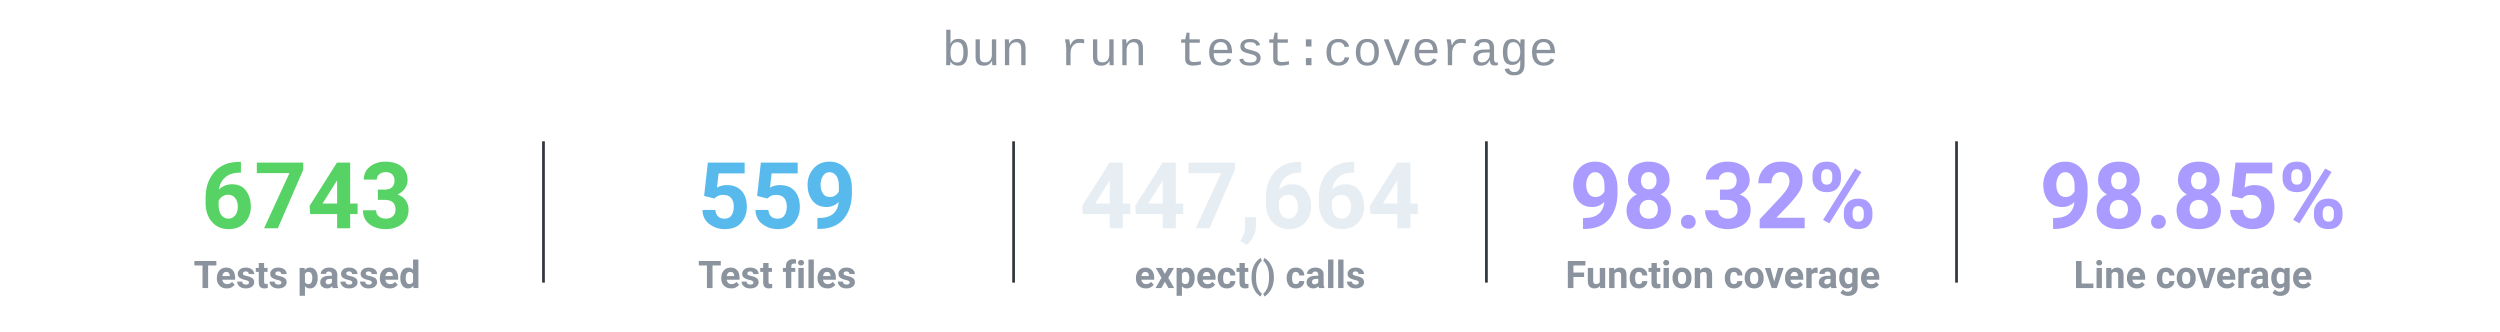
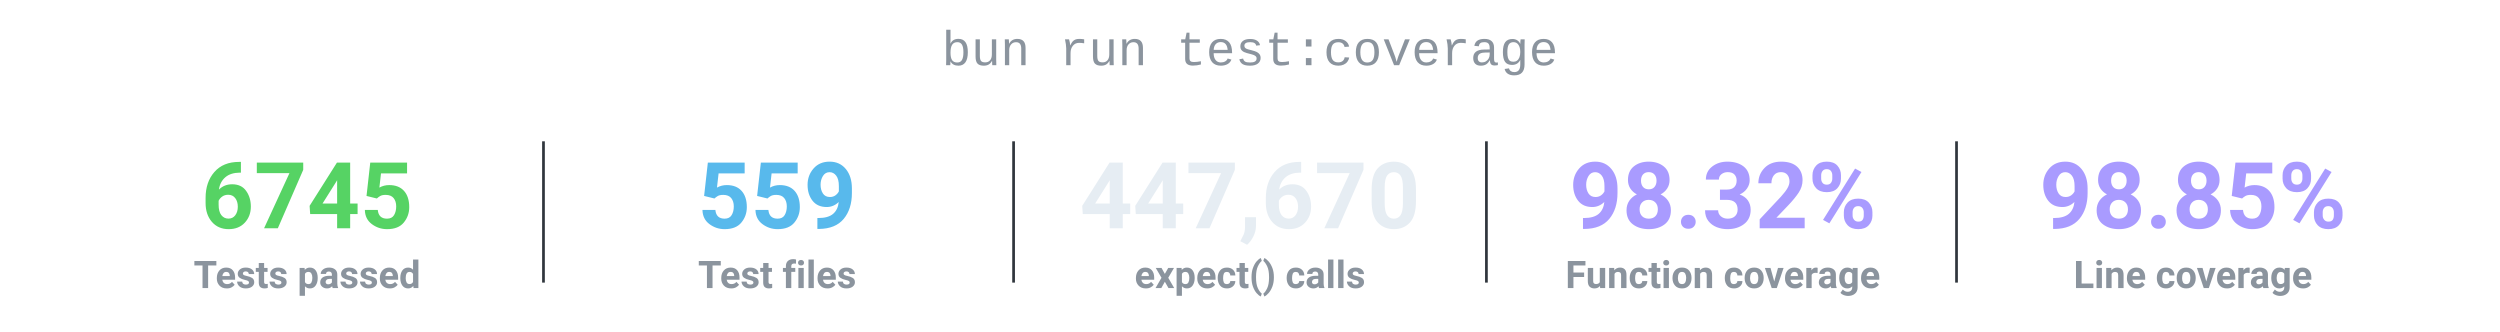
- <svg xmlns="http://www.w3.org/2000/svg" viewBox="0 0 920 122" width="920" height="122" role="img" aria-label="bun run test:coverage — 6743 tests passed, 559 test files, 447,664 expect() calls, 98.32% function coverage, 98.85% line coverage">
+ <svg xmlns="http://www.w3.org/2000/svg" viewBox="0 0 920 122" width="920" height="122" role="img" aria-label="bun run test:coverage — 6745 tests passed, 559 test files, 447,670 expect() calls, 98.32% function coverage, 98.85% line coverage">
  <style>
    .cmd { font-family: ui-monospace, SFMono-Regular, 'SF Mono', Menlo, Consolas, 'Liberation Mono', monospace; font-weight: 500; font-size: 18px; }
    .val { font-family: system-ui, -apple-system, BlinkMacSystemFont, 'Segoe UI', Roboto, sans-serif; font-weight: 700; font-size: 34px; }
    .lbl { font-family: system-ui, -apple-system, BlinkMacSystemFont, 'Segoe UI', Roboto, sans-serif; font-weight: 600; font-size: 14px; }
  </style>
  <text x="460" y="24" text-anchor="middle" class="cmd" fill="#8b949e">bun run test:coverage</text>
  <line x1="200" y1="52" x2="200" y2="104" stroke="#30363d" stroke-width="1" />
  <line x1="373" y1="52" x2="373" y2="104" stroke="#30363d" stroke-width="1" />
  <line x1="547" y1="52" x2="547" y2="104" stroke="#30363d" stroke-width="1" />
  <line x1="720" y1="52" x2="720" y2="104" stroke="#30363d" stroke-width="1" />
-   <text x="113" y="84" text-anchor="middle" class="val" fill="#56d364">6743</text>
+   <text x="113" y="84" text-anchor="middle" class="val" fill="#56d364">6745</text>
  <text x="113" y="106" text-anchor="middle" class="lbl" fill="#8b949e">Tests passed</text>
  <text x="286" y="84" text-anchor="middle" class="val" fill="#58b9ec">559</text>
  <text x="286" y="106" text-anchor="middle" class="lbl" fill="#8b949e">Test files</text>
-   <text x="460" y="84" text-anchor="middle" class="val" fill="#e6edf3">447,664</text>
+   <text x="460" y="84" text-anchor="middle" class="val" fill="#e6edf3">447,670</text>
  <text x="460" y="106" text-anchor="middle" class="lbl" fill="#8b949e">expect() calls</text>
  <text x="634" y="84" text-anchor="middle" class="val" fill="#a99bff">98.32%</text>
  <text x="634" y="106" text-anchor="middle" class="lbl" fill="#8b949e">Function coverage</text>
  <text x="807" y="84" text-anchor="middle" class="val" fill="#a99bff">98.85%</text>
  <text x="807" y="106" text-anchor="middle" class="lbl" fill="#8b949e">Line coverage</text>
</svg>
